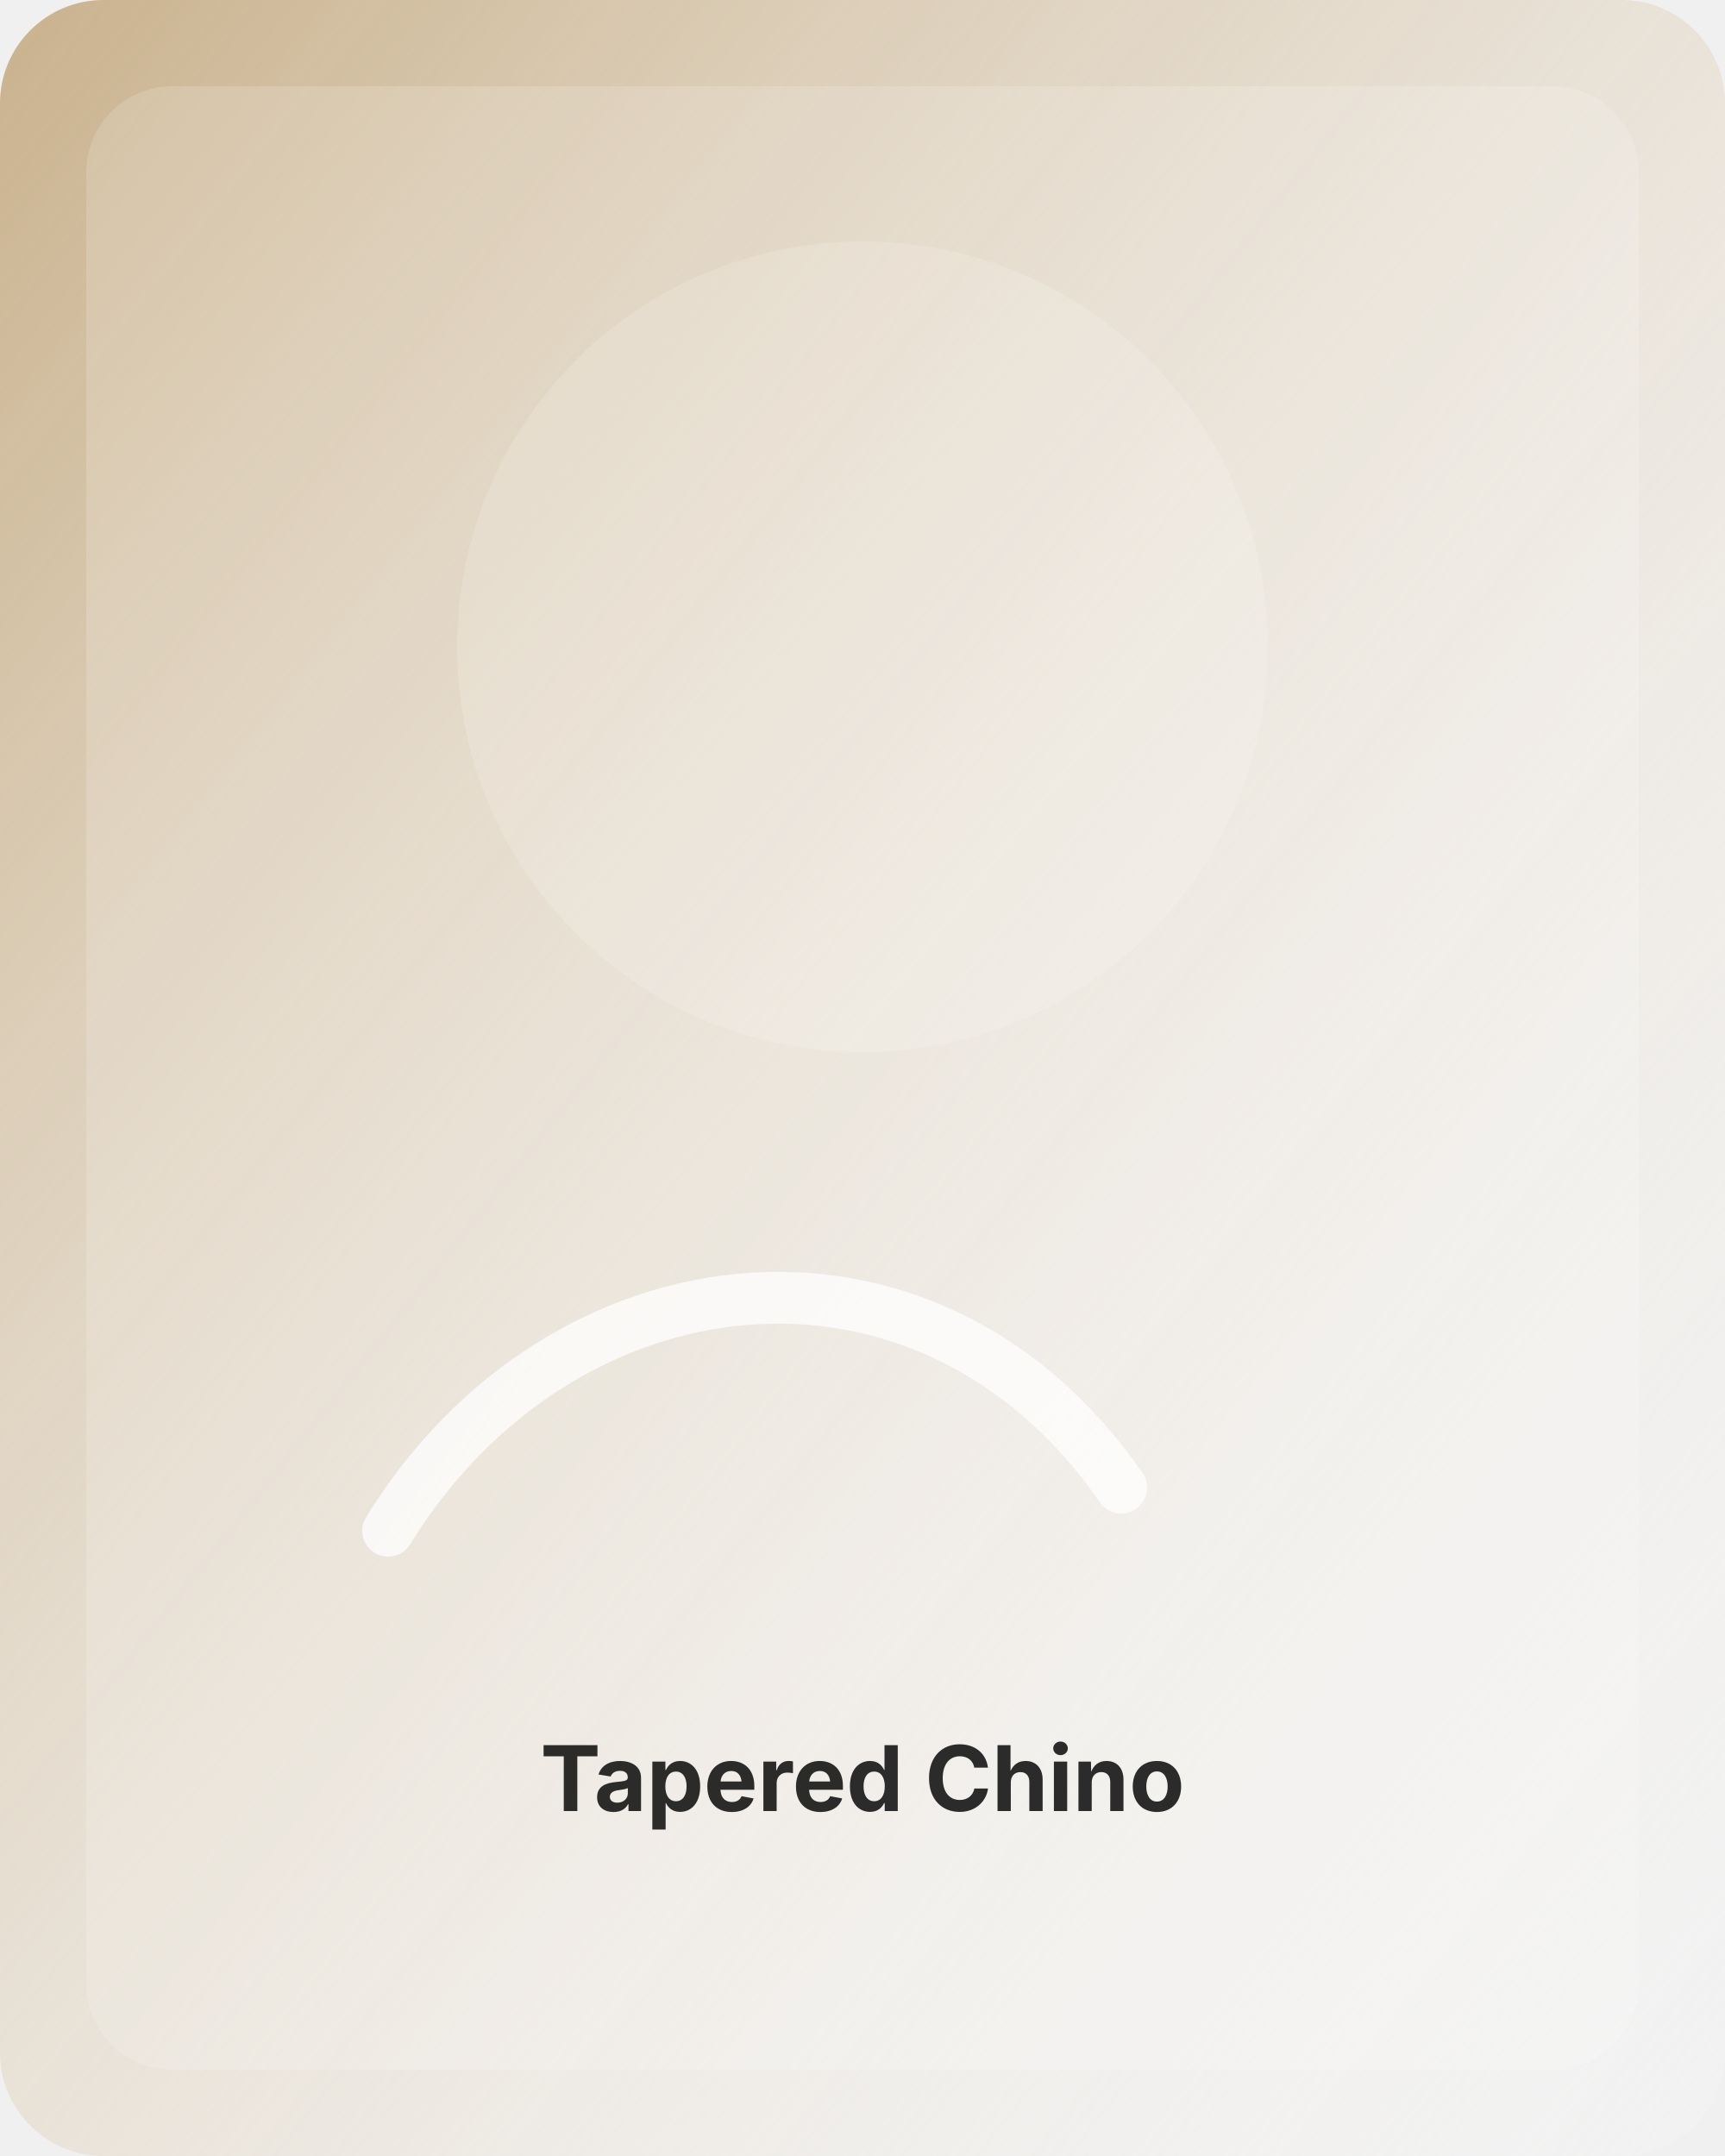
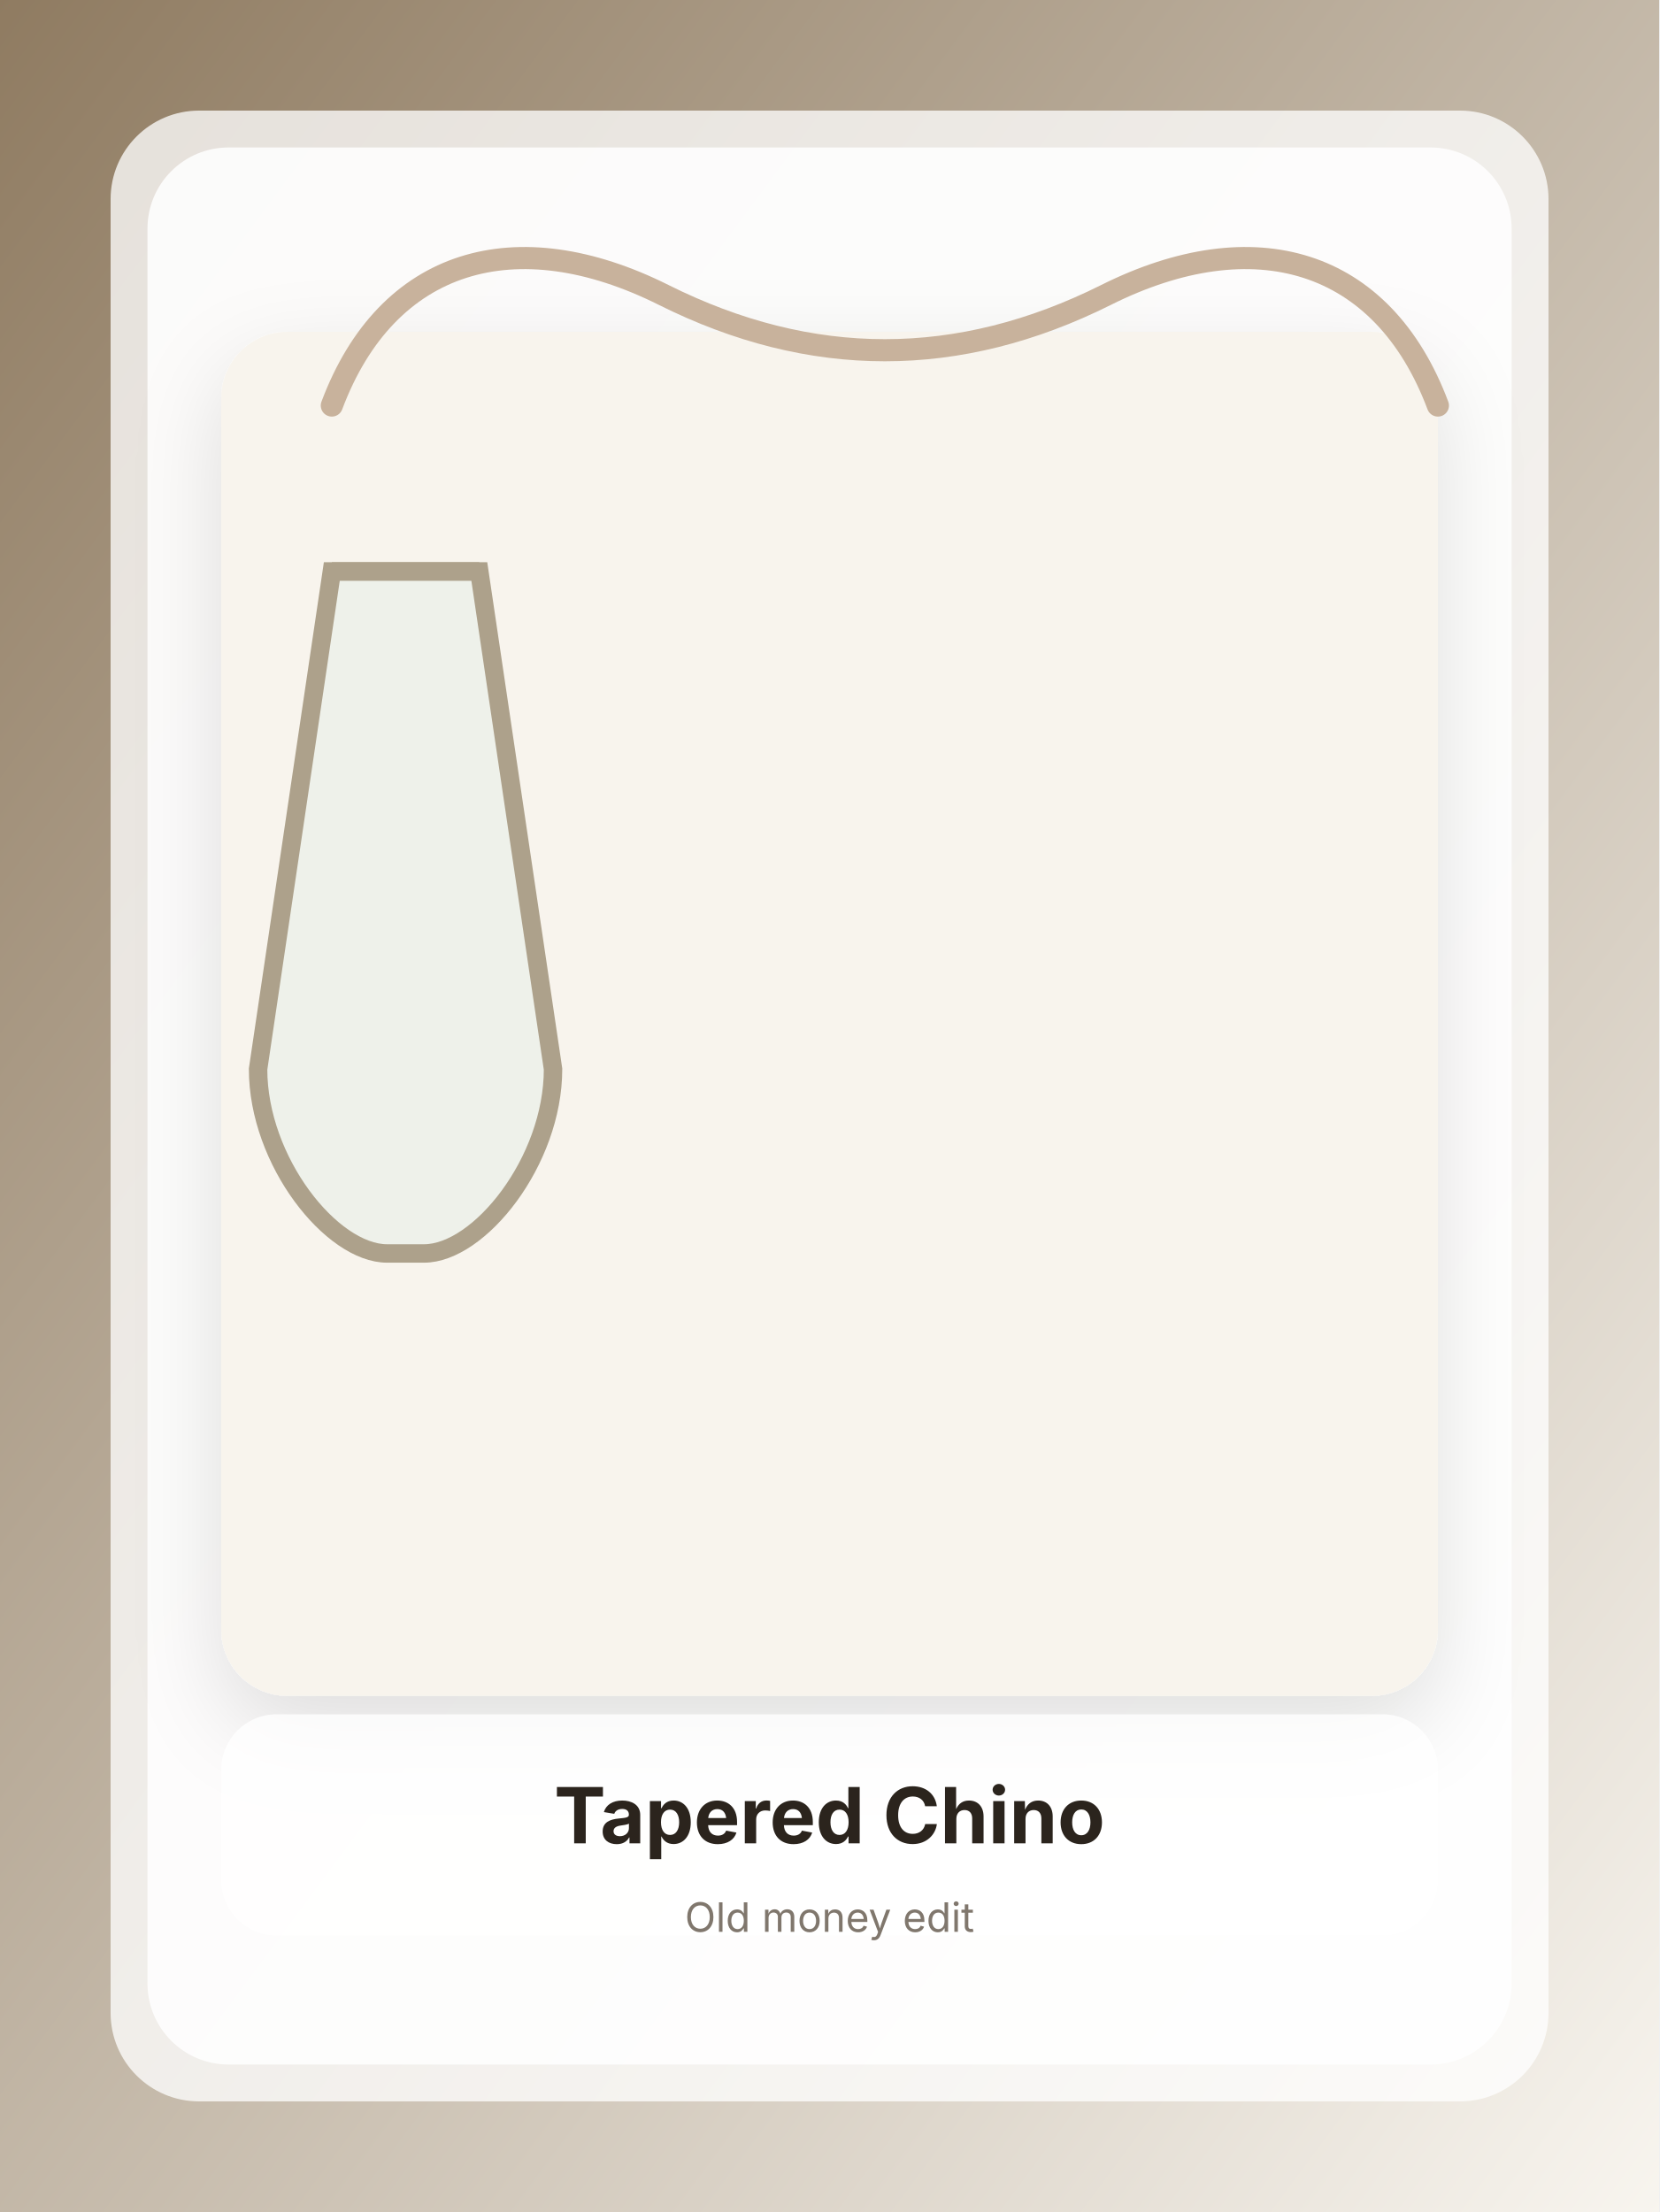
- <svg xmlns="http://www.w3.org/2000/svg" viewBox="0 0 800 1000" role="img" aria-label="Tapered Chino">
+ <svg xmlns="http://www.w3.org/2000/svg" viewBox="0 0 900 1200" role="img" aria-label="Tapered Chino">
  <defs>
-     <linearGradient id="g" x1="0" y1="0" x2="1" y2="1">
-       <stop offset="0%" stop-color="#C9B18C" />
-       <stop offset="100%" stop-color="#ffffff" stop-opacity="0.12" />
+     <linearGradient id="bg" x1="0" y1="0" x2="1" y2="1">
+       <stop offset="0%" stop-color="#8f7b61" />
+       <stop offset="100%" stop-color="#f8f5ef" />
    </linearGradient>
+     <linearGradient id="shadow" x1="0" y1="0" x2="0" y2="1">
+       <stop offset="0%" stop-color="rgba(0,0,0,0.08)" />
+       <stop offset="100%" stop-color="rgba(0,0,0,0)" />
+     </linearGradient>
+     <filter id="soft" x="-20%" y="-20%" width="140%" height="140%">
+       <feDropShadow dx="0" dy="18" stdDeviation="24" flood-color="rgba(0,0,0,0.12)" />
+     </filter>
  </defs>
-   <rect width="800" height="1000" rx="48" fill="url(#g)" />
-   <rect x="40" y="40" width="720" height="920" rx="40" fill="rgba(255,255,255,0.16)" />
-   <circle cx="400" cy="300" r="188" fill="rgba(255,255,255,0.15)" />
-   <path d="M180 710 C260 580 430 560 520 690" stroke="rgba(255,255,255,0.75)" stroke-width="24" fill="none" stroke-linecap="round" />
-   <text x="400" y="840" text-anchor="middle" font-family="Inter,system-ui,sans-serif" font-size="42" font-weight="700" fill="#111111" opacity="0.88">Tapered Chino</text>
+   <rect width="900" height="1200" fill="url(#bg)" />
+   <rect x="60" y="60" width="780" height="1080" rx="48" fill="#ffffff" opacity="0.76" />
+   <rect x="80" y="80" width="740" height="1040" rx="44" fill="rgba(255,255,255,0.85)" />
+   <g filter="url(#soft)">
+     <rect x="120" y="180" width="660" height="740" rx="36" fill="#f8f4ed" />
+   </g>
+   <path d="M180 220 C210 140 280 120 360 160 C440 200 520 200 600 160 C680 120 750 140 780 220" fill="none" stroke="#c8b29c" stroke-width="12" stroke-linecap="round" />
+   <g transform="translate(220 270)">
+     <path d="M-40 40 L40 40 L80 310 C80 360 40 410 10 410 L-10 410 C-40 410 -80 360 -80 310 Z" fill="#eef1ea" stroke="#ada18b" stroke-width="10" />
+     <path d="M-40 40 L40 40" fill="none" stroke="#ada18b" stroke-width="10" />
+   </g>
+   <rect x="120" y="930" width="660" height="120" rx="30" fill="rgba(255,255,255,0.8)" />
+   <text x="450" y="1000" text-anchor="middle" font-family="Inter,system-ui,sans-serif" font-size="42" font-weight="700" fill="#2b241d">Tapered Chino</text>
+   <text x="450" y="1048" text-anchor="middle" font-family="Inter,system-ui,sans-serif" font-size="22" fill="#6a5f53" opacity="0.85">Old money edit</text>
</svg>
